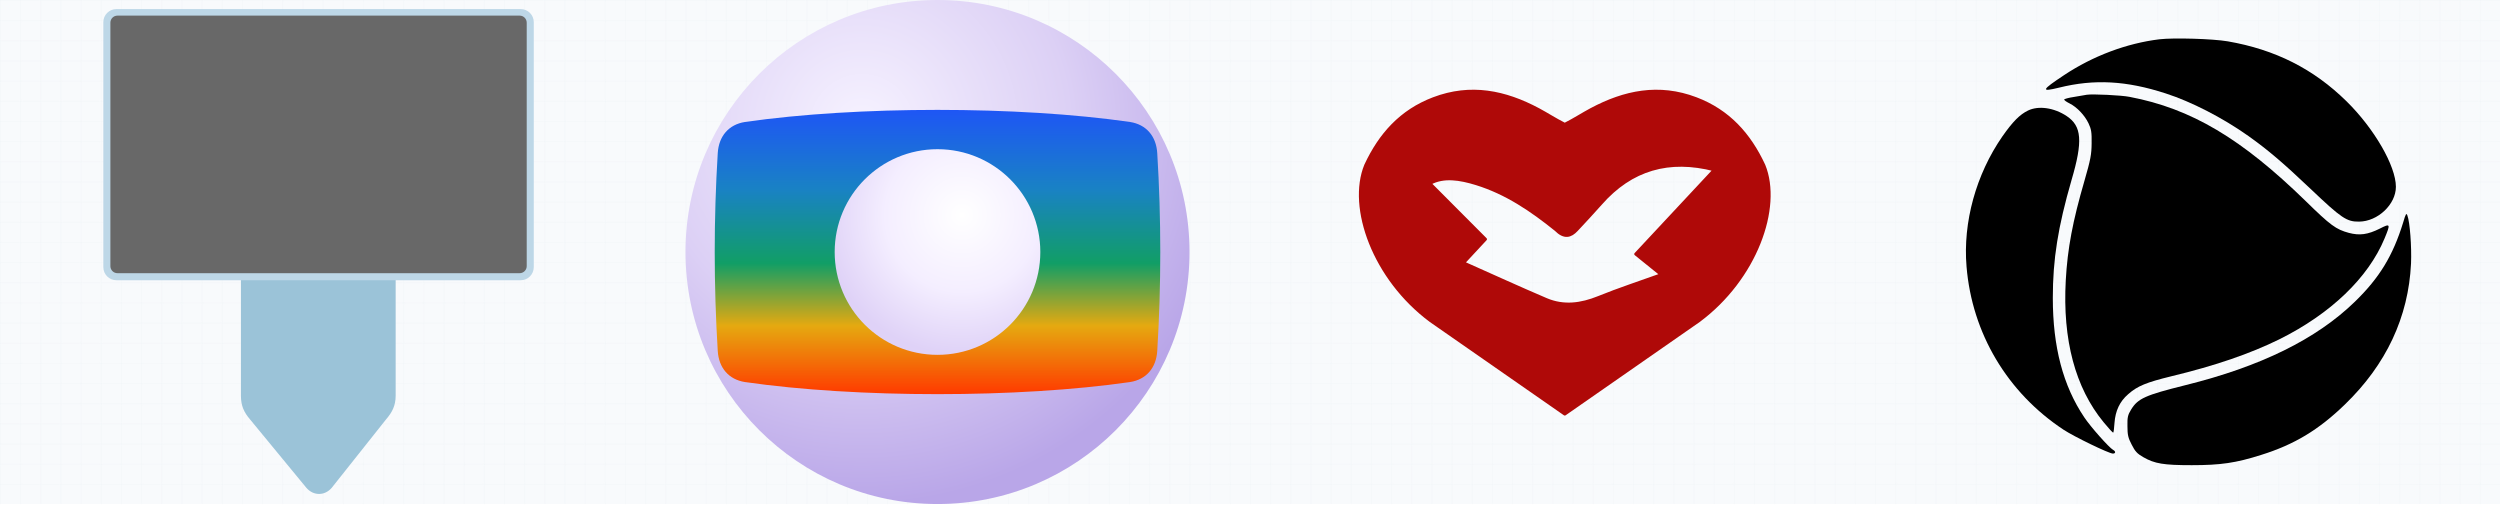
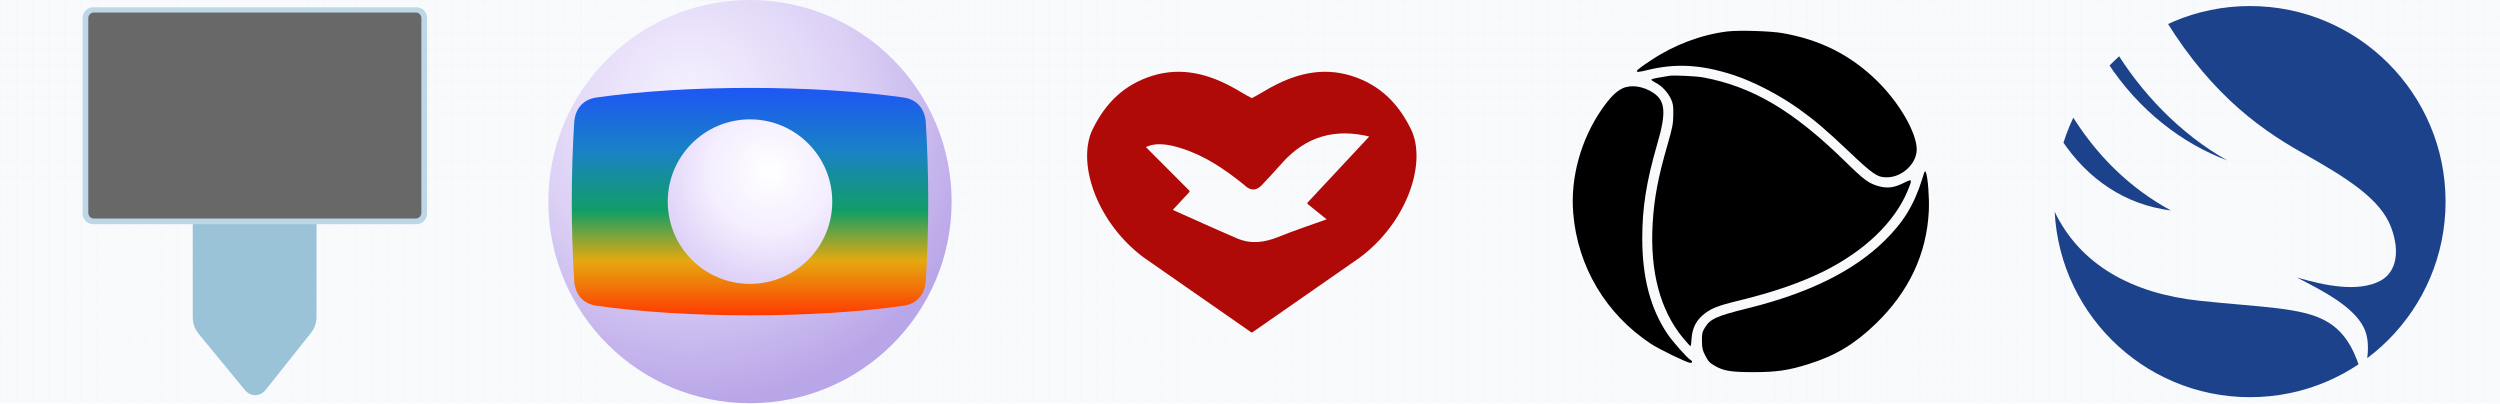
- <svg xmlns="http://www.w3.org/2000/svg" viewBox="0 0 4960 1000" width="4960" height="1000" data-sheet="nestreaming-canais-svgsheet">
+ <svg xmlns="http://www.w3.org/2000/svg" viewBox="0 0 6200 1000" width="6200" height="1000" data-sheet="nestreaming-canais-svgsheet">
  <defs>
    <pattern id="sheet-grid" width="40" height="40" patternUnits="userSpaceOnUse">
      <path d="M 40 0 L 0 0 0 40" fill="none" stroke="#DCE6EE" stroke-width="1" opacity="0.45" />
    </pattern>
    <radialGradient id="ch2-bgCircleGrad" cx="35%" cy="25%" r="75%">
      <stop offset="0%" stop-color="#F6F2FF" />
      <stop offset="55%" stop-color="#DCD0F5" />
      <stop offset="100%" stop-color="#B9A6E8" />
    </radialGradient>
    <linearGradient id="ch2-tvGrad" x1="0%" y1="0%" x2="0%" y2="100%">
      <stop offset="0%" stop-color="#1E56F5" />
      <stop offset="28%" stop-color="#1982C4" />
      <stop offset="54%" stop-color="#119E66" />
      <stop offset="76%" stop-color="#E5A910" />
      <stop offset="100%" stop-color="#FF3A00" />
    </linearGradient>
    <radialGradient id="ch2-centerCircleGrad" cx="62%" cy="32%" r="68%">
      <stop offset="0%" stop-color="#FFFFFF" />
      <stop offset="55%" stop-color="#F4EEFF" />
      <stop offset="100%" stop-color="#DFD2F7" />
    </radialGradient>
+     <clipPath id="ch5-circleClip">
+       <circle cx="500" cy="500" r="485" />
+     </clipPath>
  </defs>
-   <rect id="sheet-bg" x="0" y="0" width="4960" height="1000" fill="#F8FAFC" />
-   <rect id="sheet-grid-overlay" x="0" y="0" width="4960" height="1000" fill="url(#sheet-grid)" />
+   <rect id="sheet-bg" x="0" y="0" width="6200" height="1000" fill="#F8FAFC" />
+   <rect id="sheet-grid-overlay" x="0" y="0" width="6200" height="1000" fill="url(#sheet-grid)" />
  <g id="canal-01-icon" data-channel="channel_1" transform="translate(120, 0)">
    <path id="tronco-03" fill="#9BC3D8" d="M 358 552               L 665 552               L 665 785               C 665 805, 658 818, 646 832               L 538 968               C 524 984, 502 984, 488 968               L 376 832               C 364 818, 358 805, 358 785               Z" />
    <g id="cabeca-03">
      <rect x="85" y="18" width="854" height="538" rx="26" ry="26" fill="#BDD7E7" />
      <rect x="99" y="31" width="826" height="511" rx="14" ry="14" fill="#686868" />
    </g>
  </g>
  <g id="canal-02" data-channel="channel_2" transform="translate(1360, 0)">
    <circle cx="500" cy="500" r="500" fill="url(#ch2-bgCircleGrad)" />
    <path d="M 118 242              C 340 210, 660 210, 882 242              C 914 247, 934 270, 936 304              C 944 434, 944 566, 936 696              C 934 730, 914 753, 882 758              C 660 790, 340 790, 118 758              C 86 753, 66 730, 64 696              C 56 566, 56 434, 64 304              C 66 270, 86 247, 118 242 Z" fill="url(#ch2-tvGrad)" />
    <circle cx="500" cy="500" r="204" fill="url(#ch2-centerCircleGrad)" />
  </g>
  <g id="canal-03" data-channel="channel_3" transform="translate(2600, 0)">
    <g id="ch3-emblema" transform="translate(-4, -12) scale(5.65)">
      <path fill="#AF0908" opacity="1" stroke="#AF0908" stroke-width="1" stroke-linejoin="round" stroke-linecap="round" d=" M20.081,60.152                C25.106,49.374 32.425,41.11 43.926,36.747                C56.989,31.791 69.039,34.315 80.787,40.59                C83.714,42.153 86.498,43.984 90,45.77                C93.502,43.984 96.286,42.153 99.213,40.59                C110.961,34.315 123.011,31.791 136.074,36.747                C147.575,41.11 154.894,49.374 159.919,60.152                C166,75 157,100 137.094,114.782                C121.508,125.607 105.945,136.464 90,147.557                C74.055,136.464 58.492,125.607 42.906,114.782                C23,100 14,75 20.081,60.152              M86.82,82.771                C78.366,75.959 69.463,69.9 58.96,66.652                C53.212,64.874 47.441,63.922 42.677,66.555                C49.21,73.108 55.705,79.624 62.181,86.12                C59.435,89.077 57.139,91.55 54.471,94.423                C64.668,98.958 74.02,103.25 83.486,107.278                C89.649,109.901 95.748,109.059 101.898,106.562                C109.011,103.675 116.328,101.29 123.862,98.576                C121.014,96.279 117.512,93.453 114.889,91.336                C124.047,81.526 133.294,71.619 142.497,61.76                C126.687,57.676 113.376,61.415 102.639,73.65                C99.894,76.779 97.021,79.797 94.196,82.855                C92.053,85.174 89.808,85.781 86.82,82.771              z" />
    </g>
  </g>
  <g id="canal-04" data-channel="channel_4" transform="translate(3840, 0)">
    <g id="ch4-surface1" transform="translate(50, 72.5) scale(45)">
      <path style="stroke:none;fill-rule:nonzero;fill:rgb(0%,0%,0%);fill-opacity:1;" d="M 8.762 0.121 C 7.32 0.297 5.832 0.855 4.562 1.699 C 3.555 2.367 3.52 2.453 4.332 2.254 C 5.887 1.867 7.305 1.945 9.039 2.508 C 10.164 2.871 11.539 3.574 12.688 4.387 C 13.543 4.996 14.207 5.559 15.438 6.727 C 16.789 8.012 17.023 8.168 17.562 8.16 C 18.387 8.156 19.188 7.402 19.188 6.625 C 19.188 5.707 18.23 4.051 17.008 2.852 C 15.551 1.422 13.867 0.574 11.773 0.211 C 11.113 0.098 9.398 0.047 8.762 0.121 Z M 8.762 0.121 " />
      <path style="stroke:none;fill-rule:nonzero;fill:rgb(0%,0%,0%);fill-opacity:1;" d="M 5.562 2.566 C 5.477 2.578 5.219 2.621 4.988 2.664 C 4.75 2.699 4.562 2.754 4.562 2.777 C 4.562 2.809 4.668 2.883 4.801 2.949 C 5.125 3.109 5.469 3.473 5.637 3.828 C 5.758 4.082 5.781 4.227 5.773 4.703 C 5.77 5.195 5.727 5.426 5.457 6.359 C 4.938 8.145 4.711 9.336 4.633 10.746 C 4.488 13.371 5.051 15.484 6.301 17.004 C 6.52 17.27 6.711 17.48 6.727 17.461 C 6.742 17.449 6.77 17.258 6.781 17.039 C 6.82 16.5 7.012 16.09 7.383 15.77 C 7.793 15.406 8.195 15.246 9.281 14.98 C 11.238 14.508 12.758 13.984 14.051 13.348 C 16.32 12.219 17.969 10.633 18.688 8.902 C 18.957 8.254 18.949 8.227 18.477 8.469 C 17.945 8.734 17.586 8.781 17.113 8.656 C 16.551 8.504 16.301 8.324 15.219 7.262 C 12.383 4.496 10.164 3.176 7.449 2.66 C 7.086 2.586 5.812 2.527 5.562 2.566 Z M 5.562 2.566 " />
      <path style="stroke:none;fill-rule:nonzero;fill:rgb(0%,0%,0%);fill-opacity:1;" d="M 2.969 3.262 C 2.605 3.438 2.293 3.754 1.836 4.406 C 0.676 6.082 0.094 8.191 0.258 10.141 C 0.5 13.082 2.055 15.695 4.531 17.332 C 4.992 17.637 6.539 18.387 6.711 18.387 C 6.836 18.387 6.844 18.289 6.719 18.223 C 6.543 18.125 5.73 17.211 5.449 16.789 C 4.512 15.395 4.062 13.684 4.062 11.523 C 4.062 9.82 4.289 8.398 4.887 6.328 C 5.395 4.605 5.336 3.949 4.676 3.508 C 4.113 3.133 3.43 3.039 2.969 3.262 Z M 2.969 3.262 " />
      <path style="stroke:none;fill-rule:nonzero;fill:rgb(0%,0%,0%);fill-opacity:1;" d="M 19.508 8.199 C 19.055 9.664 18.469 10.633 17.375 11.695 C 15.68 13.34 13.23 14.547 9.906 15.371 C 8.137 15.812 7.812 15.957 7.512 16.449 C 7.367 16.684 7.344 16.793 7.352 17.18 C 7.352 17.559 7.383 17.699 7.539 17.992 C 7.688 18.289 7.781 18.391 8.055 18.547 C 8.551 18.832 8.945 18.898 10.188 18.898 C 11.457 18.898 12.133 18.801 13.25 18.445 C 14.711 17.988 15.781 17.344 16.938 16.223 C 18.762 14.461 19.742 12.371 19.855 10.008 C 19.887 9.27 19.805 8.18 19.695 7.891 C 19.648 7.766 19.625 7.801 19.508 8.199 Z M 19.508 8.199 " />
    </g>
  </g>
+   <g id="canal-05" data-channel="channel_5" transform="translate(5080, 0)">
+     <g id="canal-05-emblema" clip-path="url(#ch5-circleClip)" fill="#1B428A">
+       <path d="M 270 15                L 1000 15                L 1000 985                L 765 985                C 788 922, 804 855, 782 812                C 756 760, 682 722, 616 688                C 684 708, 768 726, 824 696                C 864 674, 872 622, 850 564                C 824 494, 742 442, 628 378                C 514 314, 386 218, 270 15 Z" />
+       <path d="M 162 118                C 228 228, 326 332, 444 398                C 332 356, 224 274, 146 154 Z" />
+       <path d="M 52 276                C 118 386, 204 468, 304 522                C 192 508, 98 446, 32 346 Z" />
+       <path d="M 15 524                C 78 656, 206 728, 376 746                C 526 762, 628 762, 688 796                C 732 820, 756 862, 772 912                L 745 985                L 15 985 Z" />
+     </g>
+   </g>
</svg>
